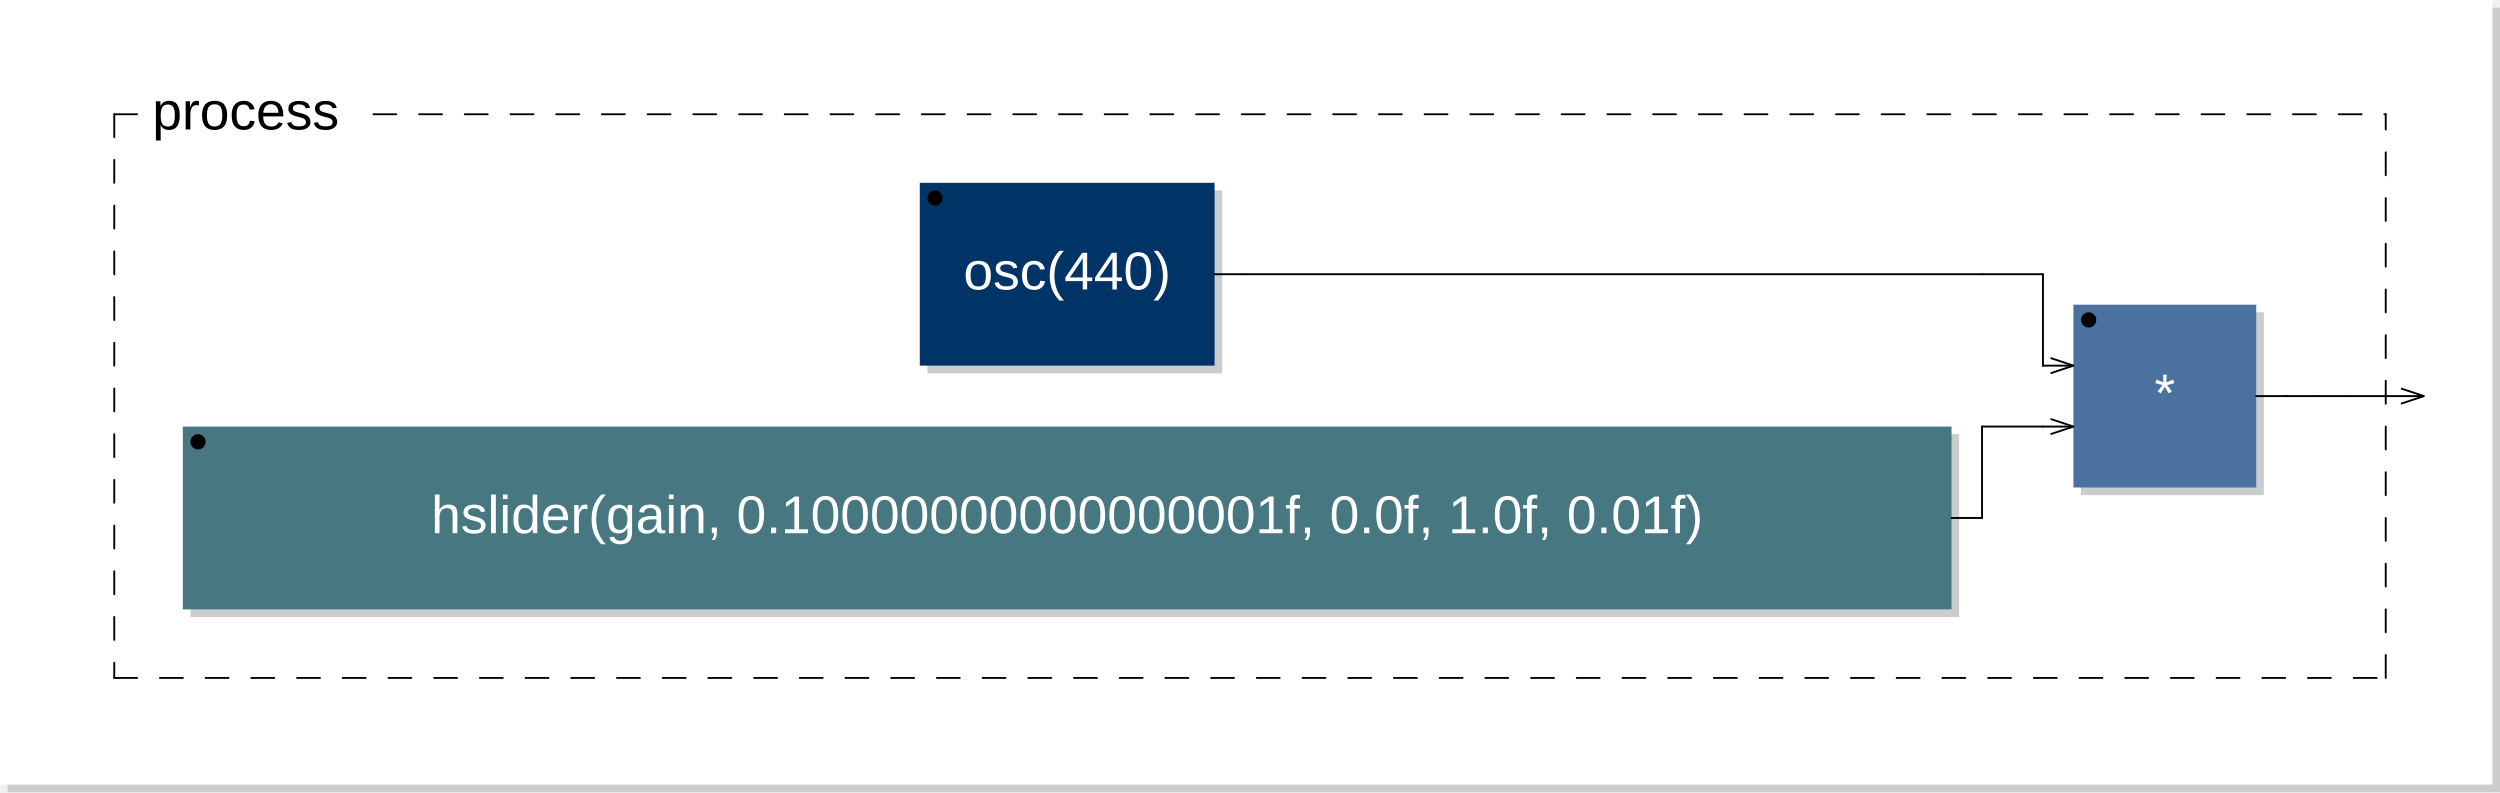
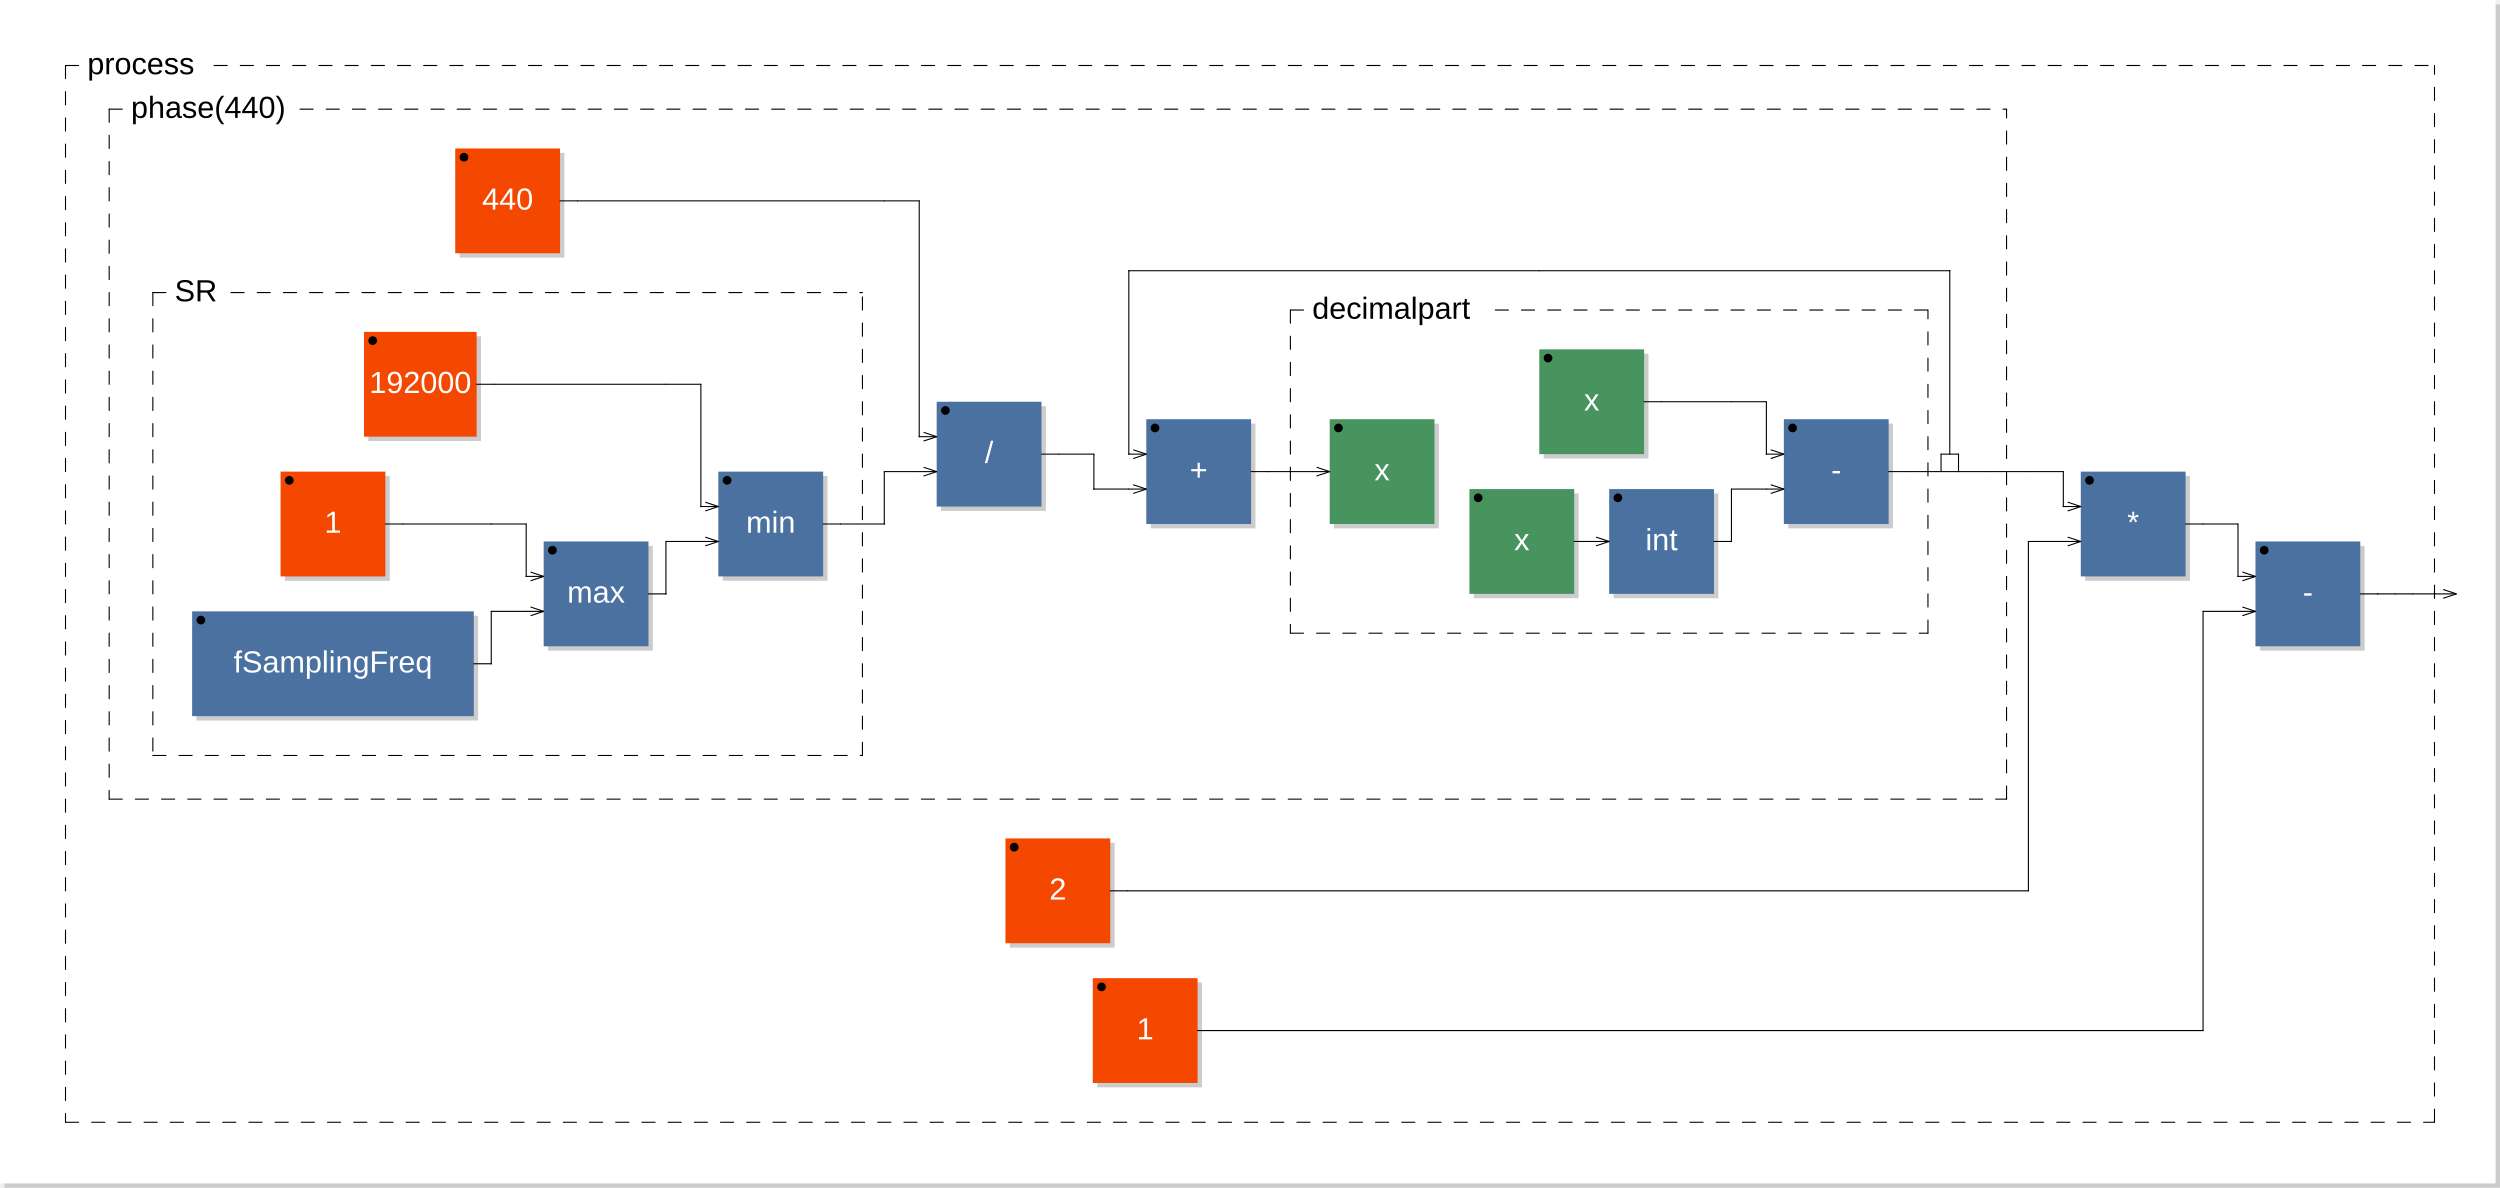
- <svg xmlns="http://www.w3.org/2000/svg" xmlns:xlink="http://www.w3.org/1999/xlink" viewBox="0 0 328.2 104" width="164.1mm" height="52mm" version="1.1">
-   <rect x="1" y="1" width="327.2" height="103" rx="0" ry="0" style="stroke:none;fill:#cccccc;" />
-   <rect x="0" y="0" width="327.2" height="103" rx="0" ry="0" style="stroke:none;fill:#ffffff;" />
+ <svg xmlns="http://www.w3.org/2000/svg" viewBox="0 0 572.5 272" width="286.25mm" height="136mm" version="1.1">
+   <rect x="1" y="1" width="571.5" height="271" rx="0" ry="0" style="stroke:none;fill:#cccccc;" />
+   <rect x="0" y="0" width="571.5" height="271" rx="0" ry="0" style="stroke:none;fill:#ffffff;" />
  <text x="10" y="7" font-family="Arial" font-size="7" />
-   <a xlink:href="osc-0x7f4734196b60.svg">
-     <rect x="121.75" y="25" width="38.7" height="24" rx="0" ry="0" style="stroke:none;fill:#cccccc;" />
-     <rect x="120.75" y="24" width="38.7" height="24" rx="0" ry="0" style="stroke:none;fill:#003366;" />
-   </a>
-   <a xlink:href="osc-0x7f4734196b60.svg">
-     <text x="140.1" y="38" font-family="Arial" font-size="7" text-anchor="middle" fill="#FFFFFF">osc(440)</text>
-   </a>
-   <circle cx="122.75" cy="26" r="1" />
-   <rect x="25" y="57" width="232.2" height="24" rx="0" ry="0" style="stroke:none;fill:#cccccc;" />
-   <rect x="24" y="56" width="232.2" height="24" rx="0" ry="0" style="stroke:none;fill:#477881;" />
-   <text x="140.1" y="70" font-family="Arial" font-size="7" text-anchor="middle" fill="#FFFFFF">hslider(gain, 0.10000000000000001f, 0.0f, 1.0f, 0.01f)</text>
-   <circle cx="26" cy="58" r="1" />
-   <rect x="273.2" y="41" width="24" height="24" rx="0" ry="0" style="stroke:none;fill:#cccccc;" />
-   <rect x="272.2" y="40" width="24" height="24" rx="0" ry="0" style="stroke:none;fill:#4B71A1;" />
-   <text x="284.2" y="54" font-family="Arial" font-size="7" text-anchor="middle" fill="#FFFFFF">*</text>
-   <circle cx="274.2" cy="42" r="1" />
-   <line x1="269.2" y1="47" x2="272.2" y2="48" transform="rotate(0,272.2,48)" style="stroke: black; stroke-width:0.25;" />
-   <line x1="269.2" y1="49" x2="272.2" y2="48" transform="rotate(0,272.2,48)" style="stroke: black; stroke-width:0.25;" />
-   <line x1="269.2" y1="55" x2="272.2" y2="56" transform="rotate(0,272.2,56)" style="stroke: black; stroke-width:0.25;" />
-   <line x1="269.2" y1="57" x2="272.2" y2="56" transform="rotate(0,272.2,56)" style="stroke: black; stroke-width:0.25;" />
-   <line x1="15" y1="15" x2="15" y2="89" style="stroke: black; stroke-linecap:round; stroke-width:0.25; stroke-dasharray:3,3;" />
-   <line x1="15" y1="89" x2="313.2" y2="89" style="stroke: black; stroke-linecap:round; stroke-width:0.25; stroke-dasharray:3,3;" />
-   <line x1="313.2" y1="89" x2="313.2" y2="15" style="stroke: black; stroke-linecap:round; stroke-width:0.25; stroke-dasharray:3,3;" />
+   <rect x="105.25" y="35" width="24" height="24" rx="0" ry="0" style="stroke:none;fill:#cccccc;" />
+   <rect x="104.25" y="34" width="24" height="24" rx="0" ry="0" style="stroke:none;fill:#f44800;" />
+   <text x="116.25" y="48" font-family="Arial" font-size="7" text-anchor="middle" fill="#FFFFFF">440</text>
+   <circle cx="106.25" cy="36" r="1" />
+   <rect x="84.35" y="77" width="25.8" height="24" rx="0" ry="0" style="stroke:none;fill:#cccccc;" />
+   <rect x="83.35" y="76" width="25.8" height="24" rx="0" ry="0" style="stroke:none;fill:#f44800;" />
+   <text x="96.25" y="90" font-family="Arial" font-size="7" text-anchor="middle" fill="#FFFFFF">192000</text>
+   <circle cx="85.35" cy="78" r="1" />
+   <rect x="65.25" y="109" width="24" height="24" rx="0" ry="0" style="stroke:none;fill:#cccccc;" />
+   <rect x="64.25" y="108" width="24" height="24" rx="0" ry="0" style="stroke:none;fill:#f44800;" />
+   <text x="76.25" y="122" font-family="Arial" font-size="7" text-anchor="middle" fill="#FFFFFF">1</text>
+   <circle cx="66.25" cy="110" r="1" />
+   <rect x="45" y="141" width="64.5" height="24" rx="0" ry="0" style="stroke:none;fill:#cccccc;" />
+   <rect x="44" y="140" width="64.5" height="24" rx="0" ry="0" style="stroke:none;fill:#4B71A1;" />
+   <text x="76.25" y="154" font-family="Arial" font-size="7" text-anchor="middle" fill="#FFFFFF">fSamplingFreq</text>
+   <circle cx="46" cy="142" r="1" />
+   <rect x="125.5" y="125" width="24" height="24" rx="0" ry="0" style="stroke:none;fill:#cccccc;" />
+   <rect x="124.5" y="124" width="24" height="24" rx="0" ry="0" style="stroke:none;fill:#4B71A1;" />
+   <text x="136.5" y="138" font-family="Arial" font-size="7" text-anchor="middle" fill="#FFFFFF">max</text>
+   <circle cx="126.5" cy="126" r="1" />
+   <line x1="121.5" y1="131" x2="124.5" y2="132" transform="rotate(0,124.5,132)" style="stroke: black; stroke-width:0.25;" />
+   <line x1="121.5" y1="133" x2="124.5" y2="132" transform="rotate(0,124.5,132)" style="stroke: black; stroke-width:0.25;" />
+   <line x1="121.5" y1="139" x2="124.5" y2="140" transform="rotate(0,124.5,140)" style="stroke: black; stroke-width:0.25;" />
+   <line x1="121.5" y1="141" x2="124.5" y2="140" transform="rotate(0,124.5,140)" style="stroke: black; stroke-width:0.25;" />
+   <rect x="165.5" y="109" width="24" height="24" rx="0" ry="0" style="stroke:none;fill:#cccccc;" />
+   <rect x="164.5" y="108" width="24" height="24" rx="0" ry="0" style="stroke:none;fill:#4B71A1;" />
+   <text x="176.5" y="122" font-family="Arial" font-size="7" text-anchor="middle" fill="#FFFFFF">min</text>
+   <circle cx="166.5" cy="110" r="1" />
+   <line x1="161.5" y1="115" x2="164.5" y2="116" transform="rotate(0,164.5,116)" style="stroke: black; stroke-width:0.25;" />
+   <line x1="161.5" y1="117" x2="164.5" y2="116" transform="rotate(0,164.5,116)" style="stroke: black; stroke-width:0.25;" />
+   <line x1="161.5" y1="123" x2="164.5" y2="124" transform="rotate(0,164.5,124)" style="stroke: black; stroke-width:0.25;" />
+   <line x1="161.5" y1="125" x2="164.5" y2="124" transform="rotate(0,164.5,124)" style="stroke: black; stroke-width:0.25;" />
+   <line x1="35" y1="67" x2="35" y2="173" style="stroke: black; stroke-linecap:round; stroke-width:0.25; stroke-dasharray:3,3;" />
+   <line x1="35" y1="173" x2="197.5" y2="173" style="stroke: black; stroke-linecap:round; stroke-width:0.25; stroke-dasharray:3,3;" />
+   <line x1="197.5" y1="173" x2="197.5" y2="67" style="stroke: black; stroke-linecap:round; stroke-width:0.25; stroke-dasharray:3,3;" />
+   <line x1="35" y1="67" x2="40" y2="67" style="stroke: black; stroke-linecap:round; stroke-width:0.25; stroke-dasharray:3,3;" />
+   <line x1="52.9" y1="67" x2="197.5" y2="67" style="stroke: black; stroke-linecap:round; stroke-width:0.25; stroke-dasharray:3,3;" />
+   <text x="40" y="69" font-family="Arial" font-size="7">SR</text>
+   <rect x="215.5" y="93" width="24" height="24" rx="0" ry="0" style="stroke:none;fill:#cccccc;" />
+   <rect x="214.5" y="92" width="24" height="24" rx="0" ry="0" style="stroke:none;fill:#4B71A1;" />
+   <text x="226.5" y="106" font-family="Arial" font-size="7" text-anchor="middle" fill="#FFFFFF">/</text>
+   <circle cx="216.5" cy="94" r="1" />
+   <line x1="211.5" y1="99" x2="214.5" y2="100" transform="rotate(0,214.5,100)" style="stroke: black; stroke-width:0.25;" />
+   <line x1="211.5" y1="101" x2="214.5" y2="100" transform="rotate(0,214.5,100)" style="stroke: black; stroke-width:0.25;" />
+   <line x1="211.5" y1="107" x2="214.5" y2="108" transform="rotate(0,214.5,108)" style="stroke: black; stroke-width:0.25;" />
+   <line x1="211.5" y1="109" x2="214.5" y2="108" transform="rotate(0,214.5,108)" style="stroke: black; stroke-width:0.25;" />
+   <rect x="263.5" y="97" width="24" height="24" rx="0" ry="0" style="stroke:none;fill:#cccccc;" />
+   <rect x="262.5" y="96" width="24" height="24" rx="0" ry="0" style="stroke:none;fill:#4B71A1;" />
+   <text x="274.5" y="110" font-family="Arial" font-size="7" text-anchor="middle" fill="#FFFFFF">+</text>
+   <circle cx="264.5" cy="98" r="1" />
+   <line x1="259.5" y1="103" x2="262.5" y2="104" transform="rotate(0,262.5,104)" style="stroke: black; stroke-width:0.25;" />
+   <line x1="259.5" y1="105" x2="262.5" y2="104" transform="rotate(0,262.5,104)" style="stroke: black; stroke-width:0.25;" />
+   <line x1="259.5" y1="111" x2="262.5" y2="112" transform="rotate(0,262.5,112)" style="stroke: black; stroke-width:0.25;" />
+   <line x1="259.5" y1="113" x2="262.5" y2="112" transform="rotate(0,262.5,112)" style="stroke: black; stroke-width:0.25;" />
+   <rect x="305.5" y="97" width="24" height="24" rx="0" ry="0" style="stroke:none;fill:#cccccc;" />
+   <rect x="304.5" y="96" width="24" height="24" rx="0" ry="0" style="stroke:none;fill:#47945E;" />
+   <text x="316.5" y="110" font-family="Arial" font-size="7" text-anchor="middle" fill="#FFFFFF">x</text>
+   <circle cx="306.5" cy="98" r="1" />
+   <line x1="301.5" y1="107" x2="304.5" y2="108" transform="rotate(0,304.5,108)" style="stroke: black; stroke-width:0.25;" />
+   <line x1="301.5" y1="109" x2="304.5" y2="108" transform="rotate(0,304.5,108)" style="stroke: black; stroke-width:0.25;" />
+   <rect x="353.5" y="81" width="24" height="24" rx="0" ry="0" style="stroke:none;fill:#cccccc;" />
+   <rect x="352.5" y="80" width="24" height="24" rx="0" ry="0" style="stroke:none;fill:#47945E;" />
+   <text x="364.5" y="94" font-family="Arial" font-size="7" text-anchor="middle" fill="#FFFFFF">x</text>
+   <circle cx="354.5" cy="82" r="1" />
+   <rect x="337.5" y="113" width="24" height="24" rx="0" ry="0" style="stroke:none;fill:#cccccc;" />
+   <rect x="336.5" y="112" width="24" height="24" rx="0" ry="0" style="stroke:none;fill:#47945E;" />
+   <text x="348.5" y="126" font-family="Arial" font-size="7" text-anchor="middle" fill="#FFFFFF">x</text>
+   <circle cx="338.5" cy="114" r="1" />
+   <rect x="369.5" y="113" width="24" height="24" rx="0" ry="0" style="stroke:none;fill:#cccccc;" />
+   <rect x="368.5" y="112" width="24" height="24" rx="0" ry="0" style="stroke:none;fill:#4B71A1;" />
+   <text x="380.5" y="126" font-family="Arial" font-size="7" text-anchor="middle" fill="#FFFFFF">int</text>
+   <circle cx="370.5" cy="114" r="1" />
+   <line x1="365.5" y1="123" x2="368.5" y2="124" transform="rotate(0,368.5,124)" style="stroke: black; stroke-width:0.25;" />
+   <line x1="365.5" y1="125" x2="368.5" y2="124" transform="rotate(0,368.5,124)" style="stroke: black; stroke-width:0.25;" />
+   <rect x="409.5" y="97" width="24" height="24" rx="0" ry="0" style="stroke:none;fill:#cccccc;" />
+   <rect x="408.5" y="96" width="24" height="24" rx="0" ry="0" style="stroke:none;fill:#4B71A1;" />
+   <text x="420.5" y="110" font-family="Arial" font-size="7" text-anchor="middle" fill="#FFFFFF">-</text>
+   <circle cx="410.5" cy="98" r="1" />
+   <line x1="405.5" y1="103" x2="408.5" y2="104" transform="rotate(0,408.5,104)" style="stroke: black; stroke-width:0.25;" />
+   <line x1="405.5" y1="105" x2="408.5" y2="104" transform="rotate(0,408.5,104)" style="stroke: black; stroke-width:0.25;" />
+   <line x1="405.5" y1="111" x2="408.5" y2="112" transform="rotate(0,408.5,112)" style="stroke: black; stroke-width:0.25;" />
+   <line x1="405.5" y1="113" x2="408.5" y2="112" transform="rotate(0,408.5,112)" style="stroke: black; stroke-width:0.25;" />
+   <line x1="295.5" y1="71" x2="295.5" y2="145" style="stroke: black; stroke-linecap:round; stroke-width:0.25; stroke-dasharray:3,3;" />
+   <line x1="295.5" y1="145" x2="441.5" y2="145" style="stroke: black; stroke-linecap:round; stroke-width:0.25; stroke-dasharray:3,3;" />
+   <line x1="441.5" y1="145" x2="441.5" y2="71" style="stroke: black; stroke-linecap:round; stroke-width:0.25; stroke-dasharray:3,3;" />
+   <line x1="295.5" y1="71" x2="300.5" y2="71" style="stroke: black; stroke-linecap:round; stroke-width:0.25; stroke-dasharray:3,3;" />
+   <line x1="342.425" y1="71" x2="441.5" y2="71" style="stroke: black; stroke-linecap:round; stroke-width:0.25; stroke-dasharray:3,3;" />
+   <text x="300.5" y="73" font-family="Arial" font-size="7">decimalpart</text>
+   <line x1="444.5" y1="108" x2="444.5" y2="104" style="stroke:black; stroke-linecap:round; stroke-width:0.25;" />
+   <line x1="444.5" y1="104" x2="448.5" y2="104" style="stroke:black; stroke-linecap:round; stroke-width:0.25;" />
+   <line x1="448.5" y1="104" x2="448.5" y2="108" style="stroke:black; stroke-linecap:round; stroke-width:0.25;" />
+   <line x1="25" y1="25" x2="25" y2="183" style="stroke: black; stroke-linecap:round; stroke-width:0.25; stroke-dasharray:3,3;" />
+   <line x1="25" y1="183" x2="459.5" y2="183" style="stroke: black; stroke-linecap:round; stroke-width:0.25; stroke-dasharray:3,3;" />
+   <line x1="459.5" y1="183" x2="459.5" y2="25" style="stroke: black; stroke-linecap:round; stroke-width:0.25; stroke-dasharray:3,3;" />
+   <line x1="25" y1="25" x2="30" y2="25" style="stroke: black; stroke-linecap:round; stroke-width:0.25; stroke-dasharray:3,3;" />
+   <line x1="68.7" y1="25" x2="459.5" y2="25" style="stroke: black; stroke-linecap:round; stroke-width:0.25; stroke-dasharray:3,3;" />
+   <text x="30" y="27" font-family="Arial" font-size="7">phase(440)</text>
+   <rect x="231.25" y="193" width="24" height="24" rx="0" ry="0" style="stroke:none;fill:#cccccc;" />
+   <rect x="230.25" y="192" width="24" height="24" rx="0" ry="0" style="stroke:none;fill:#f44800;" />
+   <text x="242.25" y="206" font-family="Arial" font-size="7" text-anchor="middle" fill="#FFFFFF">2</text>
+   <circle cx="232.25" cy="194" r="1" />
+   <rect x="477.5" y="109" width="24" height="24" rx="0" ry="0" style="stroke:none;fill:#cccccc;" />
+   <rect x="476.5" y="108" width="24" height="24" rx="0" ry="0" style="stroke:none;fill:#4B71A1;" />
+   <text x="488.5" y="122" font-family="Arial" font-size="7" text-anchor="middle" fill="#FFFFFF">*</text>
+   <circle cx="478.5" cy="110" r="1" />
+   <line x1="473.5" y1="115" x2="476.5" y2="116" transform="rotate(0,476.5,116)" style="stroke: black; stroke-width:0.25;" />
+   <line x1="473.5" y1="117" x2="476.5" y2="116" transform="rotate(0,476.5,116)" style="stroke: black; stroke-width:0.25;" />
+   <line x1="473.5" y1="123" x2="476.5" y2="124" transform="rotate(0,476.5,124)" style="stroke: black; stroke-width:0.25;" />
+   <line x1="473.5" y1="125" x2="476.5" y2="124" transform="rotate(0,476.5,124)" style="stroke: black; stroke-width:0.25;" />
+   <rect x="251.25" y="225" width="24" height="24" rx="0" ry="0" style="stroke:none;fill:#cccccc;" />
+   <rect x="250.25" y="224" width="24" height="24" rx="0" ry="0" style="stroke:none;fill:#f44800;" />
+   <text x="262.25" y="238" font-family="Arial" font-size="7" text-anchor="middle" fill="#FFFFFF">1</text>
+   <circle cx="252.25" cy="226" r="1" />
+   <rect x="517.5" y="125" width="24" height="24" rx="0" ry="0" style="stroke:none;fill:#cccccc;" />
+   <rect x="516.5" y="124" width="24" height="24" rx="0" ry="0" style="stroke:none;fill:#4B71A1;" />
+   <text x="528.5" y="138" font-family="Arial" font-size="7" text-anchor="middle" fill="#FFFFFF">-</text>
+   <circle cx="518.5" cy="126" r="1" />
+   <line x1="513.5" y1="131" x2="516.5" y2="132" transform="rotate(0,516.5,132)" style="stroke: black; stroke-width:0.25;" />
+   <line x1="513.5" y1="133" x2="516.5" y2="132" transform="rotate(0,516.5,132)" style="stroke: black; stroke-width:0.25;" />
+   <line x1="513.5" y1="139" x2="516.5" y2="140" transform="rotate(0,516.5,140)" style="stroke: black; stroke-width:0.25;" />
+   <line x1="513.5" y1="141" x2="516.5" y2="140" transform="rotate(0,516.5,140)" style="stroke: black; stroke-width:0.25;" />
+   <line x1="15" y1="15" x2="15" y2="257" style="stroke: black; stroke-linecap:round; stroke-width:0.25; stroke-dasharray:3,3;" />
+   <line x1="15" y1="257" x2="557.5" y2="257" style="stroke: black; stroke-linecap:round; stroke-width:0.25; stroke-dasharray:3,3;" />
+   <line x1="557.5" y1="257" x2="557.5" y2="15" style="stroke: black; stroke-linecap:round; stroke-width:0.25; stroke-dasharray:3,3;" />
  <line x1="15" y1="15" x2="20" y2="15" style="stroke: black; stroke-linecap:round; stroke-width:0.25; stroke-dasharray:3,3;" />
-   <line x1="49.025" y1="15" x2="313.2" y2="15" style="stroke: black; stroke-linecap:round; stroke-width:0.25; stroke-dasharray:3,3;" />
+   <line x1="49.025" y1="15" x2="557.5" y2="15" style="stroke: black; stroke-linecap:round; stroke-width:0.25; stroke-dasharray:3,3;" />
  <text x="20" y="17" font-family="Arial" font-size="7">process</text>
-   <line x1="315.2" y1="51" x2="318.2" y2="52" transform="rotate(0,318.2,52)" style="stroke: black; stroke-width:0.25;" />
-   <line x1="315.2" y1="53" x2="318.2" y2="52" transform="rotate(0,318.2,52)" style="stroke: black; stroke-width:0.25;" />
-   <line x1="159.45" y1="36" x2="163.45" y2="36" style="stroke:black; stroke-linecap:round; stroke-width:0.25;" />
-   <line x1="163.45" y1="36" x2="260.2" y2="36" style="stroke:black; stroke-linecap:round; stroke-width:0.25;" />
-   <line x1="256.2" y1="68" x2="260.2" y2="68" style="stroke:black; stroke-linecap:round; stroke-width:0.25;" />
-   <line x1="260.2" y1="36" x2="268.2" y2="36" style="stroke:black; stroke-linecap:round; stroke-width:0.25;" />
-   <line x1="260.2" y1="56" x2="268.2" y2="56" style="stroke:black; stroke-linecap:round; stroke-width:0.25;" />
-   <line x1="260.2" y1="68" x2="260.2" y2="56" style="stroke:black; stroke-linecap:round; stroke-width:0.25;" />
-   <line x1="260.2" y1="68" x2="260.2" y2="68" style="stroke:black; stroke-linecap:round; stroke-width:0.25;" />
-   <line x1="268.2" y1="36" x2="268.2" y2="48" style="stroke:black; stroke-linecap:round; stroke-width:0.25;" />
-   <line x1="268.2" y1="48" x2="268.2" y2="48" style="stroke:black; stroke-linecap:round; stroke-width:0.25;" />
-   <line x1="268.2" y1="48" x2="272.2" y2="48" style="stroke:black; stroke-linecap:round; stroke-width:0.25;" />
-   <line x1="268.2" y1="56" x2="272.2" y2="56" style="stroke:black; stroke-linecap:round; stroke-width:0.25;" />
-   <line x1="296.2" y1="52" x2="300.2" y2="52" style="stroke:black; stroke-linecap:round; stroke-width:0.25;" />
-   <line x1="300.2" y1="52" x2="300.2" y2="52" style="stroke:black; stroke-linecap:round; stroke-width:0.25;" />
-   <line x1="300.2" y1="52" x2="304.2" y2="52" style="stroke:black; stroke-linecap:round; stroke-width:0.25;" />
-   <line x1="304.2" y1="52" x2="308.2" y2="52" style="stroke:black; stroke-linecap:round; stroke-width:0.25;" />
-   <line x1="308.2" y1="52" x2="318.2" y2="52" style="stroke:black; stroke-linecap:round; stroke-width:0.25;" />
+   <line x1="559.5" y1="135" x2="562.5" y2="136" transform="rotate(0,562.5,136)" style="stroke: black; stroke-width:0.25;" />
+   <line x1="559.5" y1="137" x2="562.5" y2="136" transform="rotate(0,562.5,136)" style="stroke: black; stroke-width:0.25;" />
+   <line x1="88.25" y1="120" x2="92.25" y2="120" style="stroke:black; stroke-linecap:round; stroke-width:0.25;" />
+   <line x1="92.25" y1="120" x2="112.5" y2="120" style="stroke:black; stroke-linecap:round; stroke-width:0.25;" />
+   <line x1="108.5" y1="152" x2="112.5" y2="152" style="stroke:black; stroke-linecap:round; stroke-width:0.25;" />
+   <line x1="109.15" y1="88" x2="113.15" y2="88" style="stroke:black; stroke-linecap:round; stroke-width:0.25;" />
+   <line x1="112.5" y1="120" x2="120.5" y2="120" style="stroke:black; stroke-linecap:round; stroke-width:0.25;" />
+   <line x1="112.5" y1="140" x2="120.5" y2="140" style="stroke:black; stroke-linecap:round; stroke-width:0.25;" />
+   <line x1="112.5" y1="152" x2="112.5" y2="140" style="stroke:black; stroke-linecap:round; stroke-width:0.25;" />
+   <line x1="112.5" y1="152" x2="112.5" y2="152" style="stroke:black; stroke-linecap:round; stroke-width:0.25;" />
+   <line x1="113.15" y1="88" x2="152.5" y2="88" style="stroke:black; stroke-linecap:round; stroke-width:0.25;" />
+   <line x1="120.5" y1="120" x2="120.5" y2="132" style="stroke:black; stroke-linecap:round; stroke-width:0.25;" />
+   <line x1="120.5" y1="132" x2="120.5" y2="132" style="stroke:black; stroke-linecap:round; stroke-width:0.25;" />
+   <line x1="120.5" y1="132" x2="124.5" y2="132" style="stroke:black; stroke-linecap:round; stroke-width:0.25;" />
+   <line x1="120.5" y1="140" x2="124.5" y2="140" style="stroke:black; stroke-linecap:round; stroke-width:0.25;" />
+   <line x1="128.25" y1="46" x2="132.25" y2="46" style="stroke:black; stroke-linecap:round; stroke-width:0.25;" />
+   <line x1="132.25" y1="46" x2="202.5" y2="46" style="stroke:black; stroke-linecap:round; stroke-width:0.25;" />
+   <line x1="148.5" y1="136" x2="152.5" y2="136" style="stroke:black; stroke-linecap:round; stroke-width:0.25;" />
+   <line x1="152.5" y1="88" x2="160.5" y2="88" style="stroke:black; stroke-linecap:round; stroke-width:0.25;" />
+   <line x1="152.5" y1="124" x2="160.5" y2="124" style="stroke:black; stroke-linecap:round; stroke-width:0.25;" />
+   <line x1="152.5" y1="136" x2="152.5" y2="124" style="stroke:black; stroke-linecap:round; stroke-width:0.25;" />
+   <line x1="152.5" y1="136" x2="152.5" y2="136" style="stroke:black; stroke-linecap:round; stroke-width:0.25;" />
+   <line x1="160.5" y1="88" x2="160.5" y2="116" style="stroke:black; stroke-linecap:round; stroke-width:0.25;" />
+   <line x1="160.5" y1="116" x2="160.5" y2="116" style="stroke:black; stroke-linecap:round; stroke-width:0.25;" />
+   <line x1="160.5" y1="116" x2="164.5" y2="116" style="stroke:black; stroke-linecap:round; stroke-width:0.25;" />
+   <line x1="160.5" y1="124" x2="164.5" y2="124" style="stroke:black; stroke-linecap:round; stroke-width:0.25;" />
+   <line x1="188.5" y1="120" x2="192.5" y2="120" style="stroke:black; stroke-linecap:round; stroke-width:0.25;" />
+   <line x1="192.5" y1="120" x2="202.5" y2="120" style="stroke:black; stroke-linecap:round; stroke-width:0.25;" />
+   <line x1="202.5" y1="46" x2="210.5" y2="46" style="stroke:black; stroke-linecap:round; stroke-width:0.25;" />
+   <line x1="202.5" y1="108" x2="210.5" y2="108" style="stroke:black; stroke-linecap:round; stroke-width:0.25;" />
+   <line x1="202.5" y1="120" x2="202.5" y2="108" style="stroke:black; stroke-linecap:round; stroke-width:0.25;" />
+   <line x1="202.5" y1="120" x2="202.5" y2="120" style="stroke:black; stroke-linecap:round; stroke-width:0.25;" />
+   <line x1="210.5" y1="46" x2="210.5" y2="100" style="stroke:black; stroke-linecap:round; stroke-width:0.25;" />
+   <line x1="210.5" y1="100" x2="210.5" y2="100" style="stroke:black; stroke-linecap:round; stroke-width:0.25;" />
+   <line x1="210.5" y1="100" x2="214.5" y2="100" style="stroke:black; stroke-linecap:round; stroke-width:0.25;" />
+   <line x1="210.5" y1="108" x2="214.5" y2="108" style="stroke:black; stroke-linecap:round; stroke-width:0.25;" />
+   <line x1="238.5" y1="104" x2="242.5" y2="104" style="stroke:black; stroke-linecap:round; stroke-width:0.25;" />
+   <line x1="242.5" y1="104" x2="250.5" y2="104" style="stroke:black; stroke-linecap:round; stroke-width:0.25;" />
+   <line x1="250.5" y1="104" x2="250.5" y2="112" style="stroke:black; stroke-linecap:round; stroke-width:0.25;" />
+   <line x1="250.5" y1="112" x2="250.5" y2="112" style="stroke:black; stroke-linecap:round; stroke-width:0.25;" />
+   <line x1="250.5" y1="112" x2="258.5" y2="112" style="stroke:black; stroke-linecap:round; stroke-width:0.25;" />
+   <line x1="254.25" y1="204" x2="258.25" y2="204" style="stroke:black; stroke-linecap:round; stroke-width:0.25;" />
+   <line x1="258.25" y1="204" x2="464.5" y2="204" style="stroke:black; stroke-linecap:round; stroke-width:0.25;" />
+   <line x1="258.5" y1="62" x2="258.5" y2="62" style="stroke:black; stroke-linecap:round; stroke-width:0.25;" />
+   <line x1="258.5" y1="62" x2="258.5" y2="104" style="stroke:black; stroke-linecap:round; stroke-width:0.25;" />
+   <line x1="258.5" y1="104" x2="258.5" y2="104" style="stroke:black; stroke-linecap:round; stroke-width:0.25;" />
+   <line x1="258.5" y1="104" x2="262.5" y2="104" style="stroke:black; stroke-linecap:round; stroke-width:0.25;" />
+   <line x1="258.5" y1="112" x2="262.5" y2="112" style="stroke:black; stroke-linecap:round; stroke-width:0.25;" />
+   <line x1="274.25" y1="236" x2="278.25" y2="236" style="stroke:black; stroke-linecap:round; stroke-width:0.25;" />
+   <line x1="278.25" y1="236" x2="504.5" y2="236" style="stroke:black; stroke-linecap:round; stroke-width:0.25;" />
+   <line x1="286.5" y1="108" x2="290.5" y2="108" style="stroke:black; stroke-linecap:round; stroke-width:0.25;" />
+   <line x1="290.5" y1="108" x2="290.5" y2="108" style="stroke:black; stroke-linecap:round; stroke-width:0.25;" />
+   <line x1="290.5" y1="108" x2="300.5" y2="108" style="stroke:black; stroke-linecap:round; stroke-width:0.25;" />
+   <line x1="300.5" y1="108" x2="304.5" y2="108" style="stroke:black; stroke-linecap:round; stroke-width:0.25;" />
+   <line x1="352.5" y1="62" x2="258.5" y2="62" style="stroke:black; stroke-linecap:round; stroke-width:0.25;" />
+   <line x1="360.5" y1="124" x2="364.5" y2="124" style="stroke:black; stroke-linecap:round; stroke-width:0.25;" />
+   <line x1="364.5" y1="124" x2="364.5" y2="124" style="stroke:black; stroke-linecap:round; stroke-width:0.25;" />
+   <line x1="364.5" y1="124" x2="368.5" y2="124" style="stroke:black; stroke-linecap:round; stroke-width:0.25;" />
+   <line x1="376.5" y1="92" x2="380.5" y2="92" style="stroke:black; stroke-linecap:round; stroke-width:0.25;" />
+   <line x1="380.5" y1="92" x2="396.5" y2="92" style="stroke:black; stroke-linecap:round; stroke-width:0.25;" />
+   <line x1="392.5" y1="124" x2="396.5" y2="124" style="stroke:black; stroke-linecap:round; stroke-width:0.25;" />
+   <line x1="396.5" y1="92" x2="404.5" y2="92" style="stroke:black; stroke-linecap:round; stroke-width:0.25;" />
+   <line x1="396.5" y1="112" x2="404.5" y2="112" style="stroke:black; stroke-linecap:round; stroke-width:0.25;" />
+   <line x1="396.5" y1="124" x2="396.5" y2="112" style="stroke:black; stroke-linecap:round; stroke-width:0.25;" />
+   <line x1="396.5" y1="124" x2="396.5" y2="124" style="stroke:black; stroke-linecap:round; stroke-width:0.25;" />
+   <line x1="404.5" y1="92" x2="404.5" y2="104" style="stroke:black; stroke-linecap:round; stroke-width:0.25;" />
+   <line x1="404.5" y1="104" x2="404.5" y2="104" style="stroke:black; stroke-linecap:round; stroke-width:0.25;" />
+   <line x1="404.5" y1="104" x2="408.5" y2="104" style="stroke:black; stroke-linecap:round; stroke-width:0.25;" />
+   <line x1="404.5" y1="112" x2="408.5" y2="112" style="stroke:black; stroke-linecap:round; stroke-width:0.25;" />
+   <line x1="432.5" y1="108" x2="436.5" y2="108" style="stroke:black; stroke-linecap:round; stroke-width:0.25;" />
+   <line x1="436.5" y1="108" x2="446.5" y2="108" style="stroke:black; stroke-linecap:round; stroke-width:0.25;" />
+   <line x1="446.5" y1="62" x2="352.5" y2="62" style="stroke:black; stroke-linecap:round; stroke-width:0.25;" />
+   <line x1="446.5" y1="62" x2="446.5" y2="62" style="stroke:black; stroke-linecap:round; stroke-width:0.25;" />
+   <line x1="446.5" y1="104" x2="446.5" y2="62" style="stroke:black; stroke-linecap:round; stroke-width:0.25;" />
+   <line x1="446.5" y1="108" x2="448.5" y2="108" style="stroke:black; stroke-linecap:round; stroke-width:0.25;" />
+   <line x1="448.5" y1="108" x2="454.5" y2="108" style="stroke:black; stroke-linecap:round; stroke-width:0.25;" />
+   <line x1="454.5" y1="108" x2="464.5" y2="108" style="stroke:black; stroke-linecap:round; stroke-width:0.25;" />
+   <line x1="464.5" y1="108" x2="472.5" y2="108" style="stroke:black; stroke-linecap:round; stroke-width:0.25;" />
+   <line x1="464.5" y1="124" x2="472.5" y2="124" style="stroke:black; stroke-linecap:round; stroke-width:0.25;" />
+   <line x1="464.5" y1="204" x2="464.5" y2="124" style="stroke:black; stroke-linecap:round; stroke-width:0.25;" />
+   <line x1="464.5" y1="204" x2="464.5" y2="204" style="stroke:black; stroke-linecap:round; stroke-width:0.25;" />
+   <line x1="472.5" y1="108" x2="472.5" y2="116" style="stroke:black; stroke-linecap:round; stroke-width:0.25;" />
+   <line x1="472.5" y1="116" x2="472.5" y2="116" style="stroke:black; stroke-linecap:round; stroke-width:0.25;" />
+   <line x1="472.5" y1="116" x2="476.5" y2="116" style="stroke:black; stroke-linecap:round; stroke-width:0.25;" />
+   <line x1="472.5" y1="124" x2="476.5" y2="124" style="stroke:black; stroke-linecap:round; stroke-width:0.25;" />
+   <line x1="500.5" y1="120" x2="504.5" y2="120" style="stroke:black; stroke-linecap:round; stroke-width:0.25;" />
+   <line x1="504.5" y1="120" x2="512.5" y2="120" style="stroke:black; stroke-linecap:round; stroke-width:0.25;" />
+   <line x1="504.5" y1="140" x2="512.5" y2="140" style="stroke:black; stroke-linecap:round; stroke-width:0.25;" />
+   <line x1="504.5" y1="236" x2="504.5" y2="140" style="stroke:black; stroke-linecap:round; stroke-width:0.25;" />
+   <line x1="504.5" y1="236" x2="504.5" y2="236" style="stroke:black; stroke-linecap:round; stroke-width:0.25;" />
+   <line x1="512.5" y1="120" x2="512.5" y2="132" style="stroke:black; stroke-linecap:round; stroke-width:0.25;" />
+   <line x1="512.5" y1="132" x2="512.5" y2="132" style="stroke:black; stroke-linecap:round; stroke-width:0.25;" />
+   <line x1="512.5" y1="132" x2="516.5" y2="132" style="stroke:black; stroke-linecap:round; stroke-width:0.25;" />
+   <line x1="512.5" y1="140" x2="516.5" y2="140" style="stroke:black; stroke-linecap:round; stroke-width:0.25;" />
+   <line x1="540.5" y1="136" x2="544.5" y2="136" style="stroke:black; stroke-linecap:round; stroke-width:0.25;" />
+   <line x1="544.5" y1="136" x2="544.5" y2="136" style="stroke:black; stroke-linecap:round; stroke-width:0.25;" />
+   <line x1="544.5" y1="136" x2="548.5" y2="136" style="stroke:black; stroke-linecap:round; stroke-width:0.25;" />
+   <line x1="548.5" y1="136" x2="552.5" y2="136" style="stroke:black; stroke-linecap:round; stroke-width:0.25;" />
+   <line x1="552.5" y1="136" x2="562.5" y2="136" style="stroke:black; stroke-linecap:round; stroke-width:0.25;" />
</svg>
